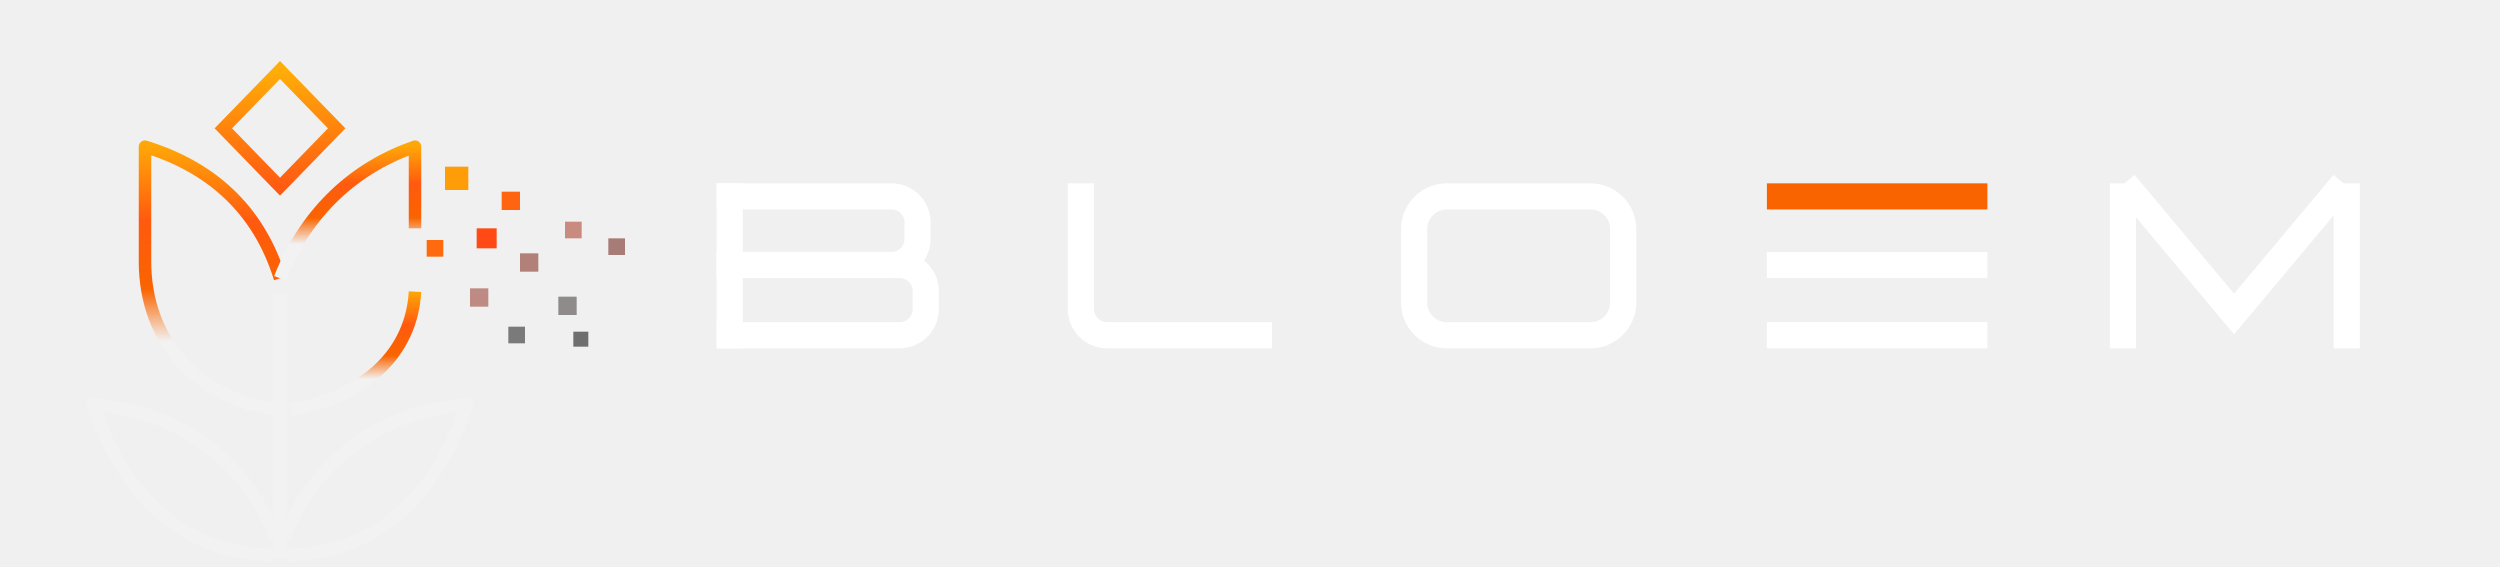
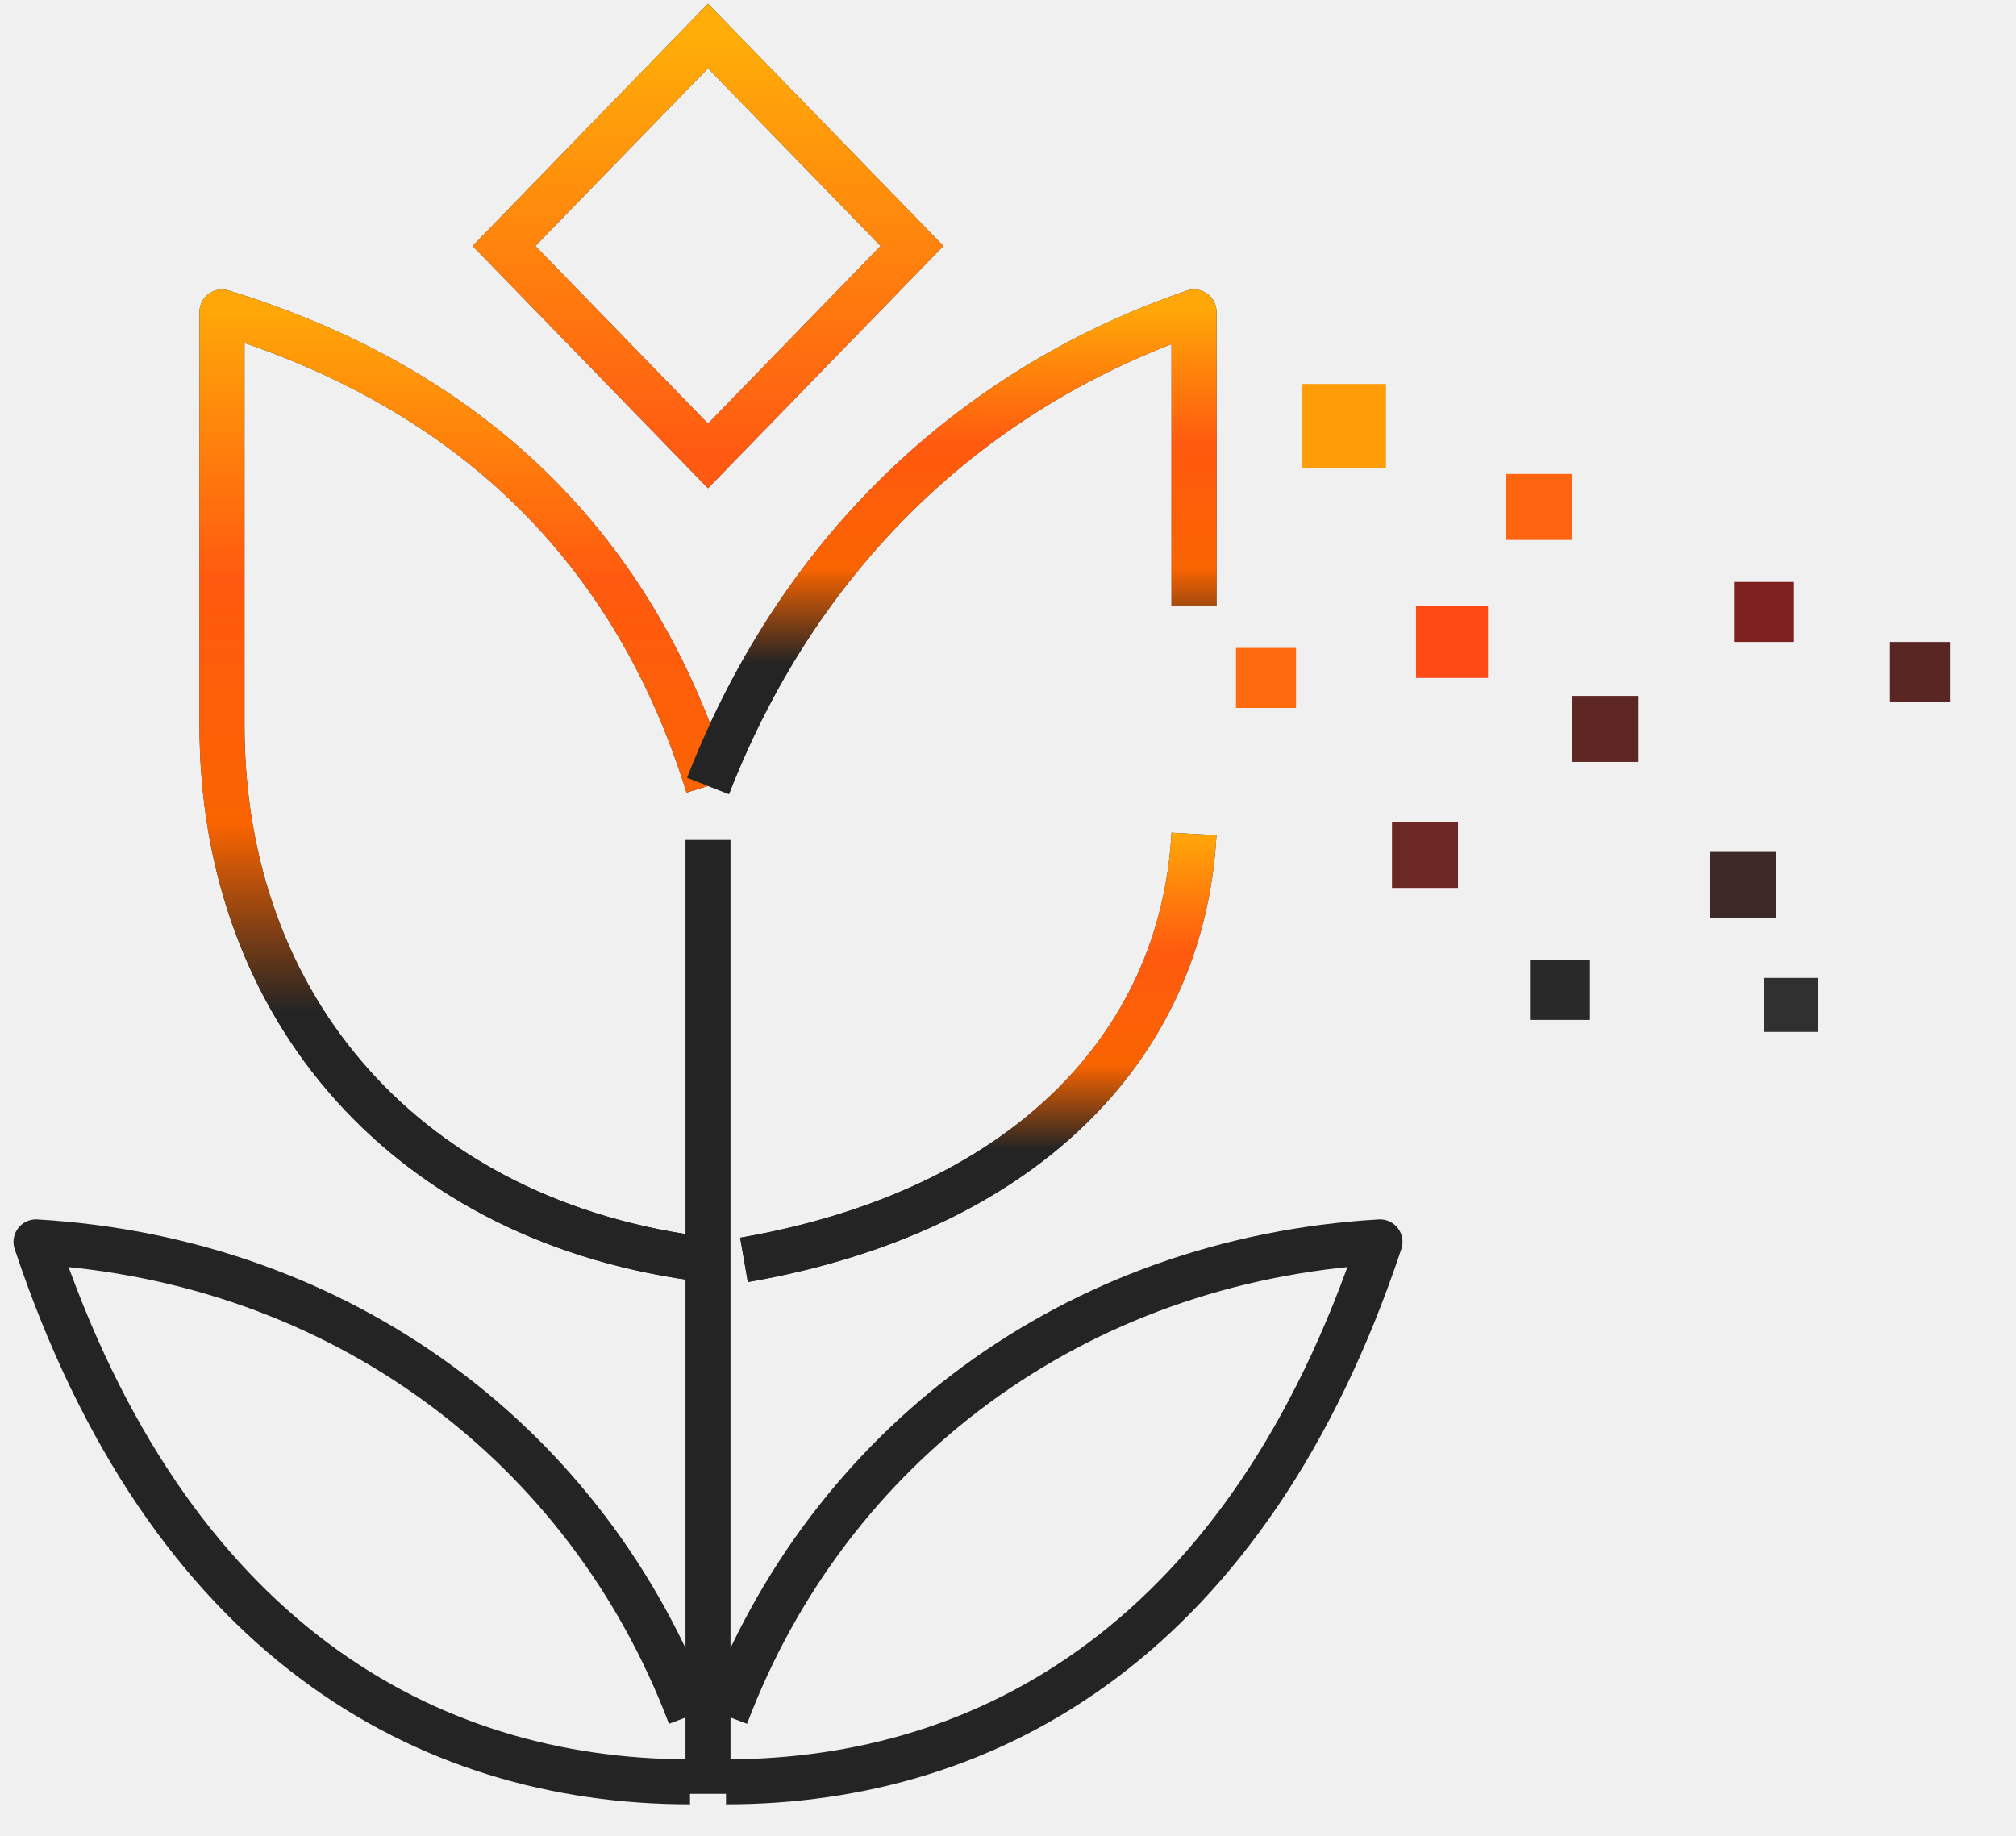
- <svg xmlns="http://www.w3.org/2000/svg" viewBox="0 0 1500 340" role="img" aria-label="Bloem">
-   <g transform="translate(0,-20)">
-     <defs>
-       <linearGradient id="upperWarm" x1="0" y1="1" x2="0" y2="0">
-         <stop offset="0%" stop-color="#F2F2F2" />
-         <stop offset="26%" stop-color="#F2F2F2" />
-         <stop offset="46%" stop-color="#FA6400" />
-         <stop offset="72%" stop-color="#FF5A0F" />
-         <stop offset="100%" stop-color="#FFA608" />
-       </linearGradient>
-       <linearGradient id="diamondWarm" x1="0" y1="1" x2="0" y2="0">
-         <stop offset="0%" stop-color="#ff5a12" />
-         <stop offset="100%" stop-color="#ffad08" />
-       </linearGradient>
-       <style>
-   .base { fill:none; stroke:#F2F2F2; stroke-width:7.5; stroke-linecap:butt; stroke-linejoin:round; }
+ <svg xmlns="http://www.w3.org/2000/svg" viewBox="50 56 336 306" role="img" aria-labelledby="title">
+   <defs>
+     <linearGradient id="upperWarm" x1="0" y1="1" x2="0" y2="0">
+       <stop offset="0%" stop-color="#242424" />
+       <stop offset="26%" stop-color="#242424" />
+       <stop offset="46%" stop-color="#FA6400" />
+       <stop offset="72%" stop-color="#FF5A0F" />
+       <stop offset="100%" stop-color="#FFA608" />
+     </linearGradient>
+     <linearGradient id="diamondWarm" x1="0" y1="1" x2="0" y2="0">
+       <stop offset="0%" stop-color="#ff5a12" />
+       <stop offset="100%" stop-color="#ffad08" />
+     </linearGradient>
+     <style>
+   .base { fill:none; stroke:#242424; stroke-width:7.5; stroke-linecap:butt; stroke-linejoin:round; }
  .warm { fill:none; stroke:url(#upperWarm); stroke-width:7.5; stroke-linecap:butt; stroke-linejoin:round; opacity:1; }
-   .diamond-base { fill:none; stroke:#F2F2F2; stroke-width:7.5; stroke-linejoin:miter; }
+   .diamond-base { fill:none; stroke:#242424; stroke-width:7.5; stroke-linejoin:miter; }
  .diamond-warm { fill:none; stroke:url(#diamondWarm); stroke-width:7.5; stroke-linejoin:miter; opacity:1; }
  .pixel { opacity:1; }
</style>
-     </defs>
-     <path class="base draw stem" d="M168 355 L168 196" />
-     <path class="base draw leaf-left" d="M165 353          C121 353 78 329 56 263          C107 266 148 297 165 342" />
-     <path class="base draw leaf-right" d="M171 353          C215 353 258 329 280 263          C229 266 188 297 171 342" />
-     <path class="base draw petal-left" d="M168 266          C118 260 87 224 87 177          L87 108          C126 120 155 145 168 187" />
-     <path class="base draw petal-right-top" d="M168 187          C184 146 214 120 249 108          L249 157" />
-     <path class="base draw petal-right-low" d="M249 195          C247 231 220 258 174 266" />
-     <path class="warm" d="M168 266          C118 260 87 224 87 177          L87 108          C126 120 155 145 168 187" />
-     <path class="warm" d="M168 187          C184 146 214 120 249 108          L249 157" />
-     <path class="warm" d="M249 195          C247 231 220 258 174 266" />
-     <path class="diamond-base" d="M168 62 L202 97 L168 132 L134 97 Z" />
-     <path class="diamond-warm" d="M168 62 L202 97 L168 132 L134 97 Z" />
-     <rect class="pixel p1" x="267" y="120" width="14" height="14" fill="#ff9d08" />
-     <rect class="pixel p2" x="301" y="135" width="11" height="11" fill="#ff6511" />
-     <rect class="pixel p3" x="286" y="157" width="12" height="12" fill="#ff4a15" />
-     <rect class="pixel p4" x="339" y="153" width="10" height="10" fill="#C98A80" />
-     <rect class="pixel p5" x="256" y="164" width="10" height="10" fill="#ff6a0e" />
-     <rect class="pixel p6" x="312" y="172" width="11" height="11" fill="#B08079" />
-     <rect class="pixel p7" x="365" y="163" width="10" height="10" fill="#A87C76" />
-     <rect class="pixel p8" x="282" y="193" width="11" height="11" fill="#BE8B84" />
-     <rect class="pixel p9" x="335" y="198" width="11" height="11" fill="#8E8B8A" />
-     <rect class="pixel p10" x="305" y="216" width="10" height="10" fill="#7A7A7A" />
-     <rect class="pixel p11" x="344" y="219" width="9" height="9" fill="#6E6E6E" />
-   </g>
-   <g transform="translate(430,110) scale(0.98)">
-     <g fill="none" stroke="#FFFFFF" stroke-width="16" stroke-linecap="butt" stroke-linejoin="miter">
-       <path d="M8,0 V101" />
-       <path d="M0,8 H107 A16,16 0 0 1 123,24 V34 A16,16 0 0 1 107,50 H0" />
-       <path d="M0,50 H112 A16,16 0 0 1 128,66 V77 A16,16 0 0 1 112,93 H0" />
-       <path d="M223,0 V77 A16,16 0 0 0 239,93 H340" />
-       <rect x="427" y="8" width="128" height="85" rx="20" ry="20" />
-       <rect x="643" y="0" width="135" height="16" fill="#FA6400" stroke="none" />
-       <rect x="643" y="42" width="135" height="16" fill="#FFFFFF" stroke="none" />
-       <rect x="643" y="85" width="135" height="16" fill="#FFFFFF" stroke="none" />
-       <path d="M861,0 V101" />
-       <path d="M998,0 V101" />
-       <path d="M862,0 L929,80 L996,0" />
-     </g>
-   </g>
+   </defs>
+   <path class="base draw stem" d="M168 355 L168 196" />
+   <path class="base draw leaf-left" d="M165 353          C121 353 78 329 56 263          C107 266 148 297 165 342" />
+   <path class="base draw leaf-right" d="M171 353          C215 353 258 329 280 263          C229 266 188 297 171 342" />
+   <path class="base draw petal-left" d="M168 266          C118 260 87 224 87 177          L87 108          C126 120 155 145 168 187" />
+   <path class="base draw petal-right-top" d="M168 187          C184 146 214 120 249 108          L249 157" />
+   <path class="base draw petal-right-low" d="M249 195          C247 231 220 258 174 266" />
+   <path class="warm" d="M168 266          C118 260 87 224 87 177          L87 108          C126 120 155 145 168 187" />
+   <path class="warm" d="M168 187          C184 146 214 120 249 108          L249 157" />
+   <path class="warm" d="M249 195          C247 231 220 258 174 266" />
+   <path class="diamond-base" d="M168 62 L202 97 L168 132 L134 97 Z" />
+   <path class="diamond-warm" d="M168 62 L202 97 L168 132 L134 97 Z" />
+   <rect class="pixel p1" x="267" y="120" width="14" height="14" fill="#ff9d08" />
+   <rect class="pixel p2" x="301" y="135" width="11" height="11" fill="#ff6511" />
+   <rect class="pixel p3" x="286" y="157" width="12" height="12" fill="#ff4a15" />
+   <rect class="pixel p4" x="339" y="153" width="10" height="10" fill="#7c211d" />
+   <rect class="pixel p5" x="256" y="164" width="10" height="10" fill="#ff6a0e" />
+   <rect class="pixel p6" x="312" y="172" width="11" height="11" fill="#5e2723" />
+   <rect class="pixel p7" x="365" y="163" width="10" height="10" fill="#5a2623" />
+   <rect class="pixel p8" x="282" y="193" width="11" height="11" fill="#6c2824" />
+   <rect class="pixel p9" x="335" y="198" width="11" height="11" fill="#3d2928" />
+   <rect class="pixel p10" x="305" y="216" width="10" height="10" fill="#292929" />
+   <rect class="pixel p11" x="344" y="219" width="9" height="9" fill="#303030" />
</svg>
